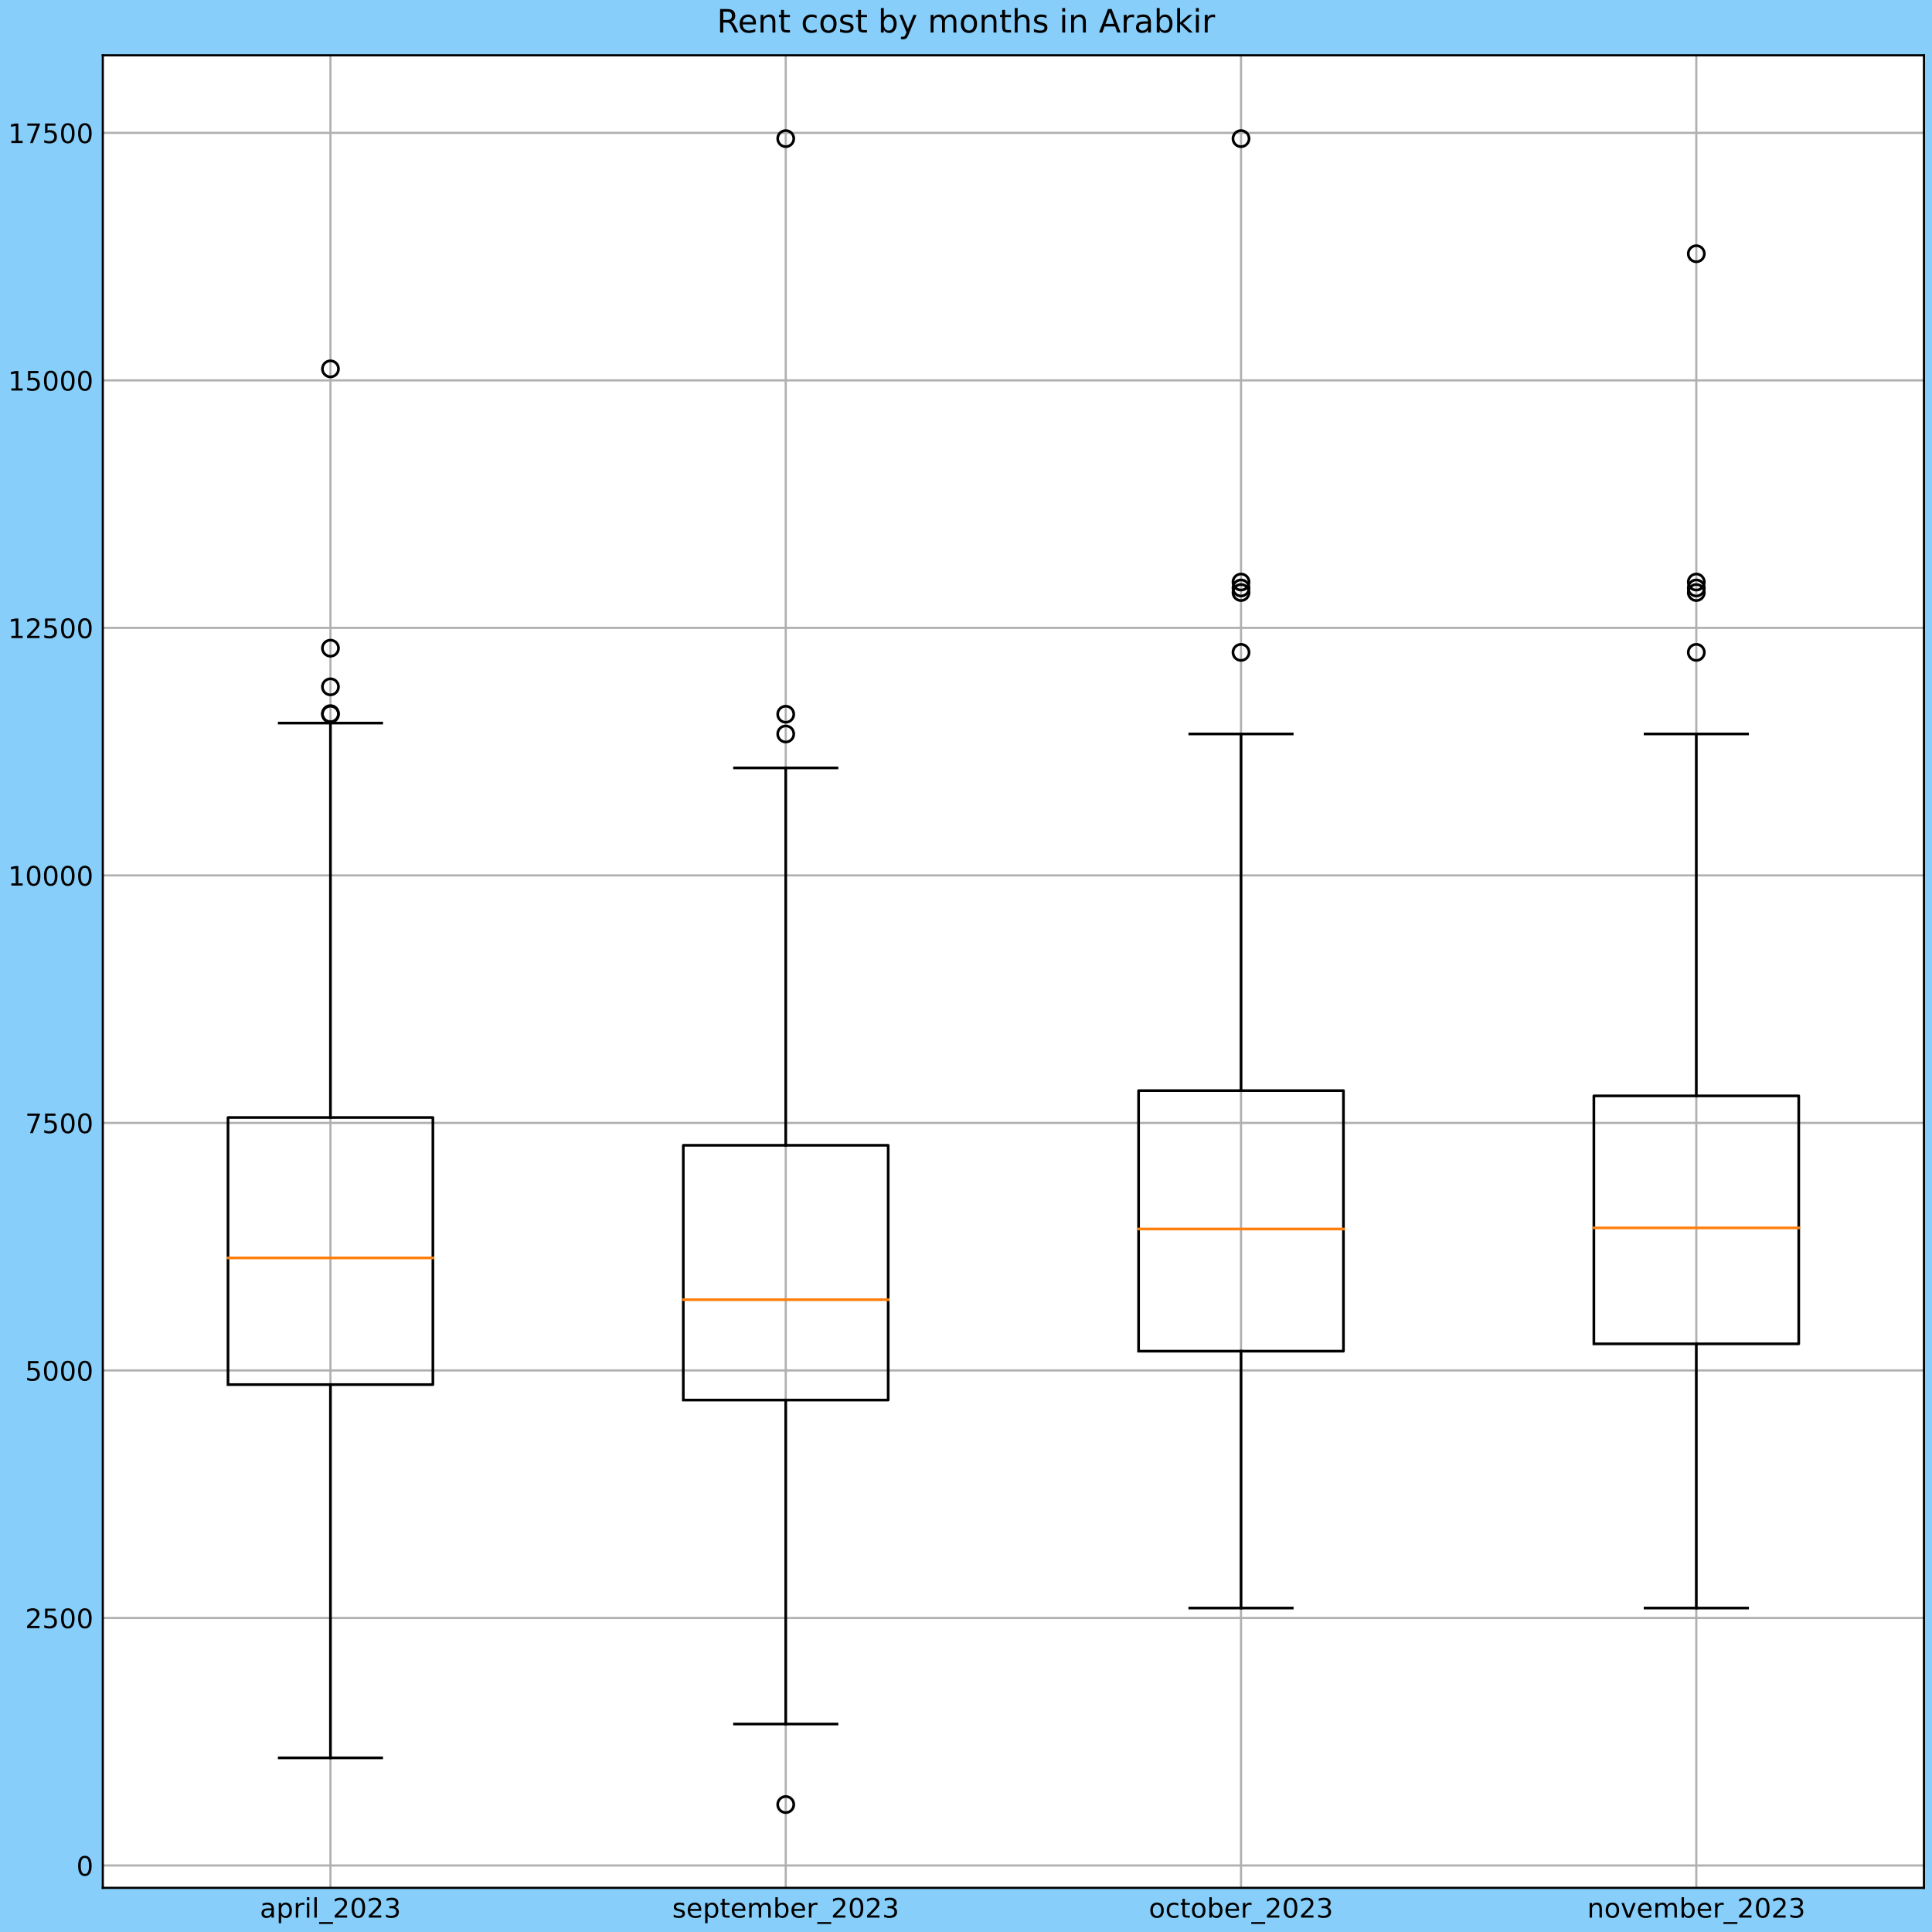
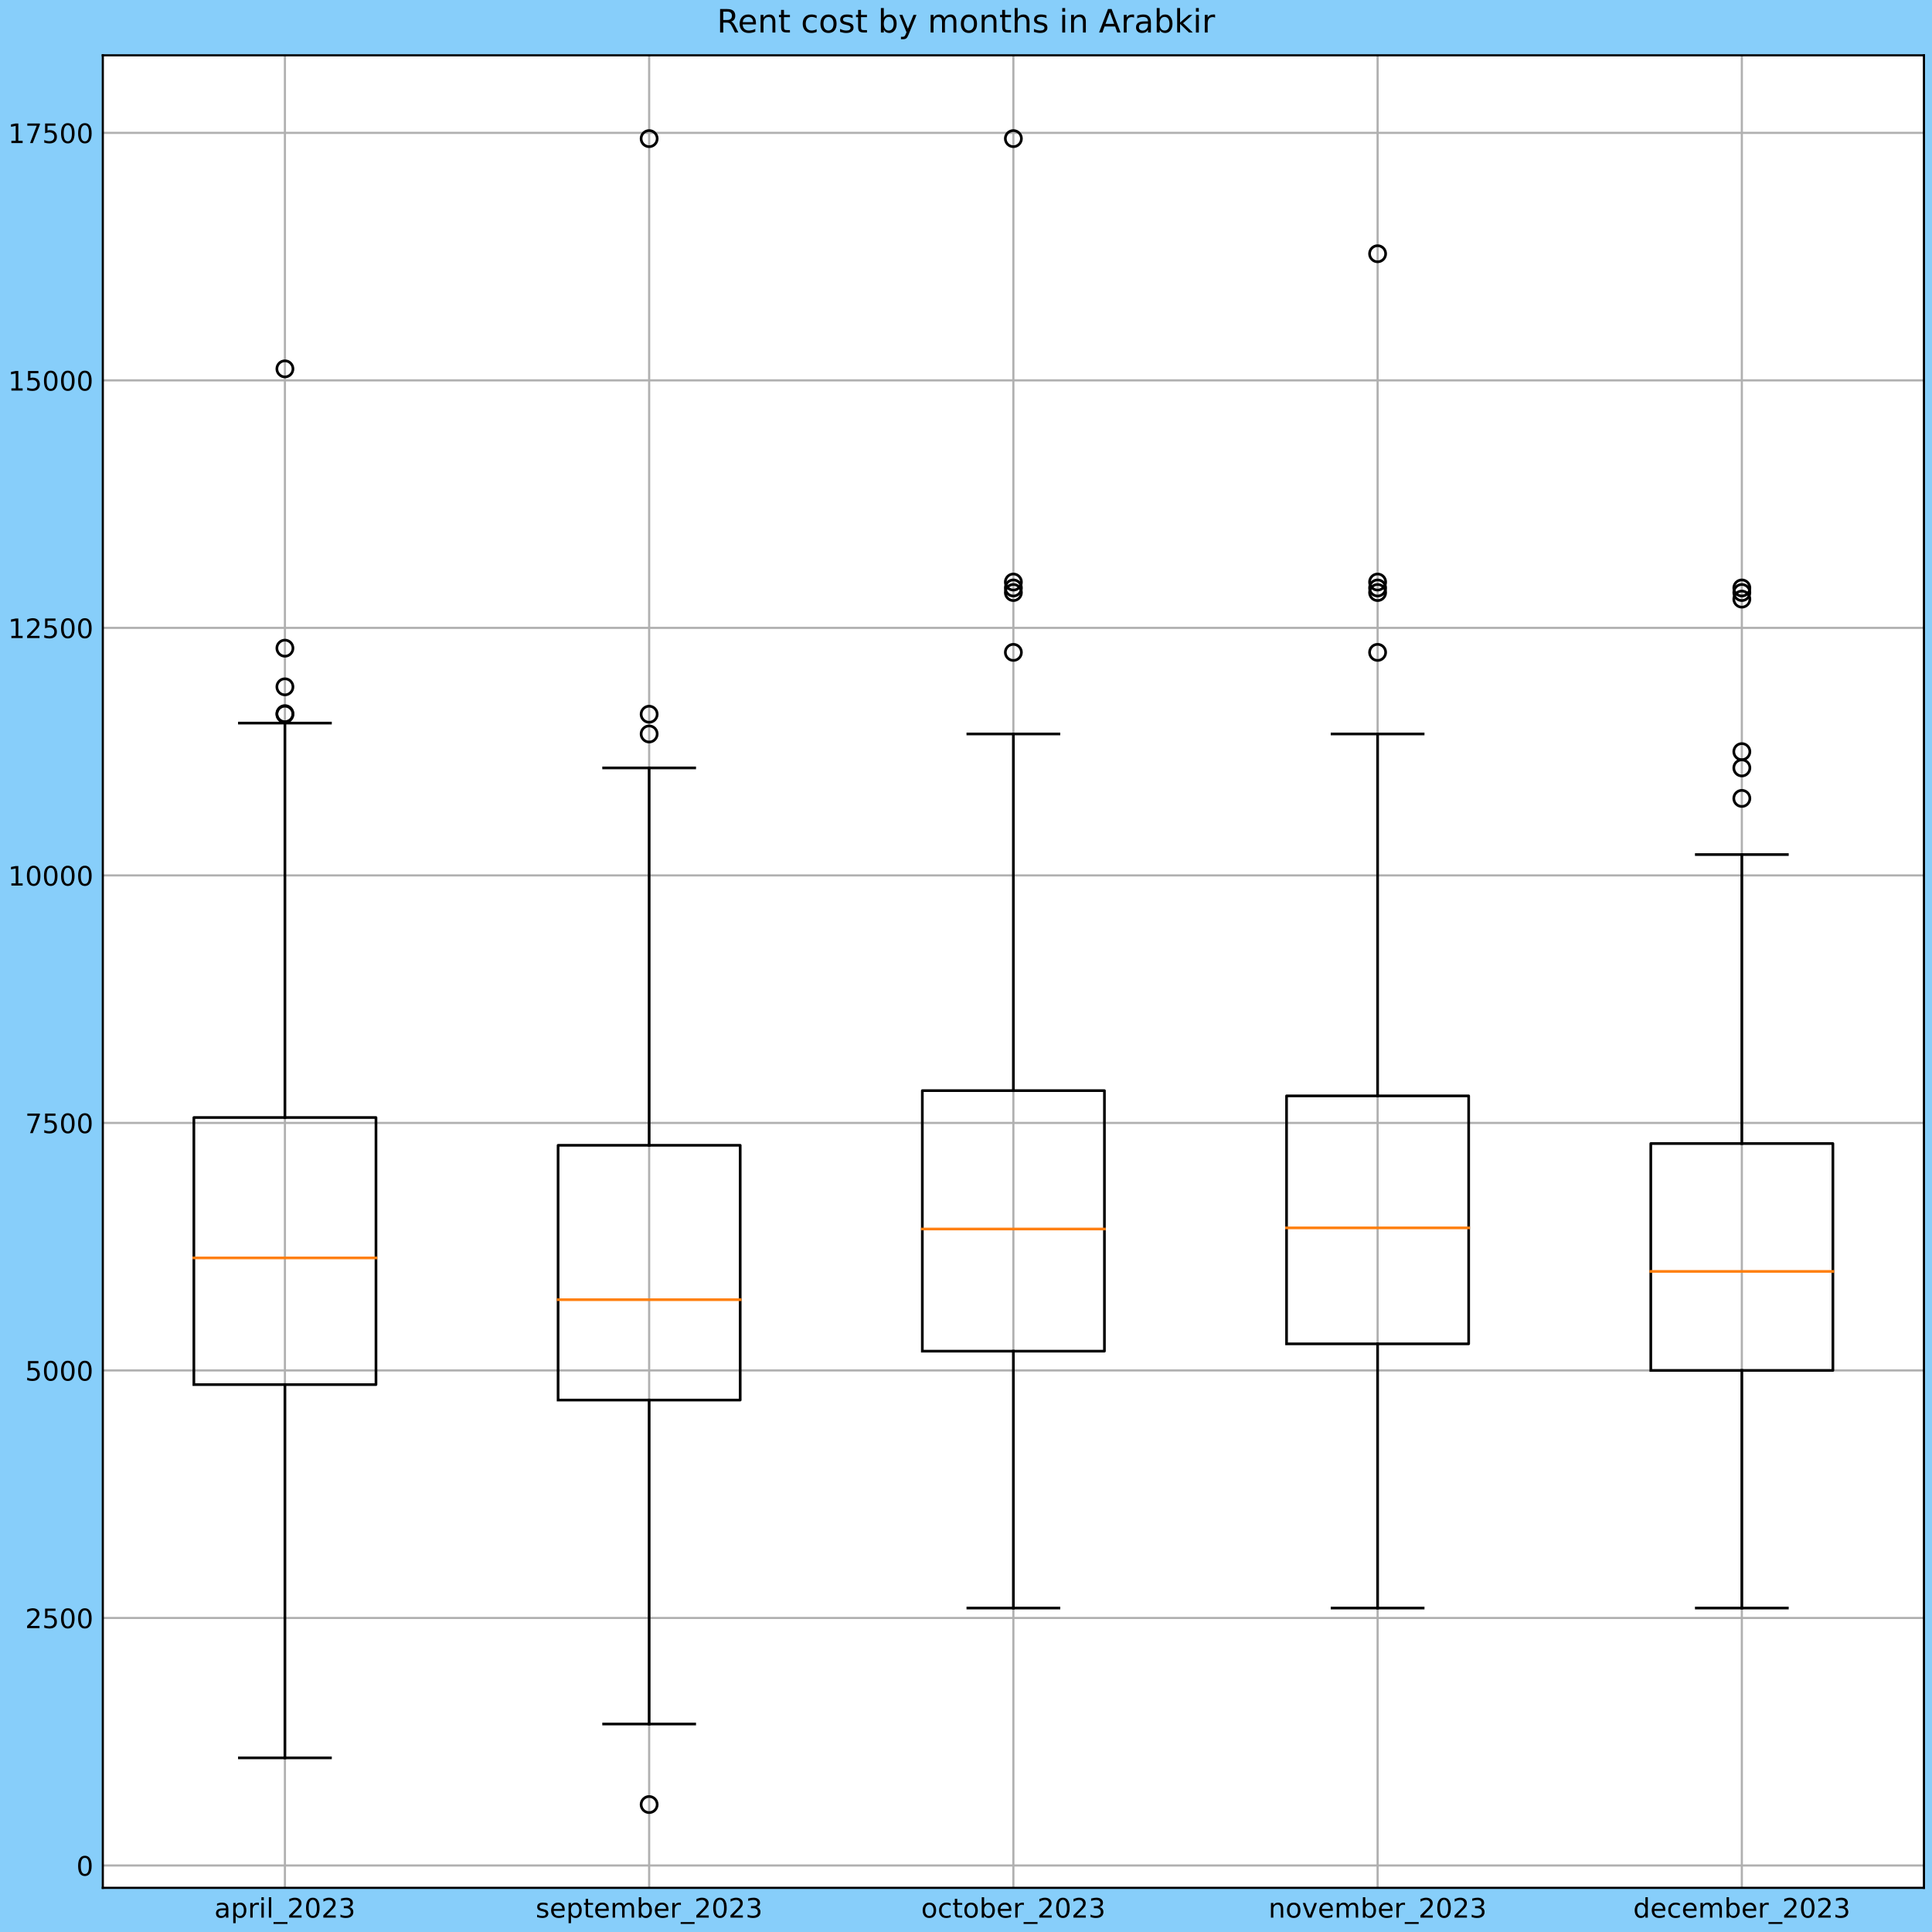
<svg xmlns="http://www.w3.org/2000/svg" xmlns:xlink="http://www.w3.org/1999/xlink" width="720pt" height="720pt" viewBox="0 0 720 720" version="1.1">
  <defs>
    <style type="text/css">*{stroke-linejoin: round; stroke-linecap: butt}</style>
  </defs>
  <g id="figure_1">
    <g id="patch_1">
      <path d="M 0 720  L 720 720  L 720 0  L 0 0  z " style="fill: #87cefa" />
    </g>
    <g id="axes_1">
      <g id="patch_2">
        <path d="M 38.313 703.544  L 717 703.544  L 717 20.614  L 38.313 20.614  z " style="fill: #ffffff" />
      </g>
      <g id="matplotlib.axis_1">
        <g id="xtick_1">
          <g id="line2d_1">
-             <path d="M 123.149 703.544  L 123.149 20.614  " clip-path="url(#p4ac7ad85b3)" style="fill: none; stroke: #b0b0b0; stroke-width: 0.8; stroke-linecap: square" />
+             <path d="M 106.181 703.544  L 106.181 20.614  " clip-path="url(#p4b8c079c97)" style="fill: none; stroke: #b0b0b0; stroke-width: 0.8; stroke-linecap: square" />
          </g>
          <g id="line2d_2" />
          <g id="text_1">
-             <g transform="translate(96.85174 714.6419)scale(0.1 -0.1)">
+             <g transform="translate(79.88457 714.6419)scale(0.1 -0.1)">
              <defs>
                <path id="DejaVuSans-61" d="M 2194 1759  Q 1497 1759 1228 1600  Q 959 1441 959 1056  Q 959 750 1161 570  Q 1363 391 1709 391  Q 2188 391 2477 730  Q 2766 1069 2766 1631  L 2766 1759  L 2194 1759  z M 3341 1997  L 3341 0  L 2766 0  L 2766 531  Q 2569 213 2275 61  Q 1981 -91 1556 -91  Q 1019 -91 701 211  Q 384 513 384 1019  Q 384 1609 779 1909  Q 1175 2209 1959 2209  L 2766 2209  L 2766 2266  Q 2766 2663 2505 2880  Q 2244 3097 1772 3097  Q 1472 3097 1187 3025  Q 903 2953 641 2809  L 641 3341  Q 956 3463 1253 3523  Q 1550 3584 1831 3584  Q 2591 3584 2966 3190  Q 3341 2797 3341 1997  z " transform="scale(0.015625)" />
                <path id="DejaVuSans-70" d="M 1159 525  L 1159 -1331  L 581 -1331  L 581 3500  L 1159 3500  L 1159 2969  Q 1341 3281 1617 3432  Q 1894 3584 2278 3584  Q 2916 3584 3314 3078  Q 3713 2572 3713 1747  Q 3713 922 3314 415  Q 2916 -91 2278 -91  Q 1894 -91 1617 61  Q 1341 213 1159 525  z M 3116 1747  Q 3116 2381 2855 2742  Q 2594 3103 2138 3103  Q 1681 3103 1420 2742  Q 1159 2381 1159 1747  Q 1159 1113 1420 752  Q 1681 391 2138 391  Q 2594 391 2855 752  Q 3116 1113 3116 1747  z " transform="scale(0.015625)" />
                <path id="DejaVuSans-72" d="M 2631 2963  Q 2534 3019 2420 3045  Q 2306 3072 2169 3072  Q 1681 3072 1420 2755  Q 1159 2438 1159 1844  L 1159 0  L 581 0  L 581 3500  L 1159 3500  L 1159 2956  Q 1341 3275 1631 3429  Q 1922 3584 2338 3584  Q 2397 3584 2469 3576  Q 2541 3569 2628 3553  L 2631 2963  z " transform="scale(0.015625)" />
                <path id="DejaVuSans-69" d="M 603 3500  L 1178 3500  L 1178 0  L 603 0  L 603 3500  z M 603 4863  L 1178 4863  L 1178 4134  L 603 4134  L 603 4863  z " transform="scale(0.015625)" />
                <path id="DejaVuSans-6c" d="M 603 4863  L 1178 4863  L 1178 0  L 603 0  L 603 4863  z " transform="scale(0.015625)" />
                <path id="DejaVuSans-5f" d="M 3263 -1063  L 3263 -1509  L -63 -1509  L -63 -1063  L 3263 -1063  z " transform="scale(0.015625)" />
                <path id="DejaVuSans-32" d="M 1228 531  L 3431 531  L 3431 0  L 469 0  L 469 531  Q 828 903 1448 1529  Q 2069 2156 2228 2338  Q 2531 2678 2651 2914  Q 2772 3150 2772 3378  Q 2772 3750 2511 3984  Q 2250 4219 1831 4219  Q 1534 4219 1204 4116  Q 875 4013 500 3803  L 500 4441  Q 881 4594 1212 4672  Q 1544 4750 1819 4750  Q 2544 4750 2975 4387  Q 3406 4025 3406 3419  Q 3406 3131 3298 2873  Q 3191 2616 2906 2266  Q 2828 2175 2409 1742  Q 1991 1309 1228 531  z " transform="scale(0.015625)" />
                <path id="DejaVuSans-30" d="M 2034 4250  Q 1547 4250 1301 3770  Q 1056 3291 1056 2328  Q 1056 1369 1301 889  Q 1547 409 2034 409  Q 2525 409 2770 889  Q 3016 1369 3016 2328  Q 3016 3291 2770 3770  Q 2525 4250 2034 4250  z M 2034 4750  Q 2819 4750 3233 4129  Q 3647 3509 3647 2328  Q 3647 1150 3233 529  Q 2819 -91 2034 -91  Q 1250 -91 836 529  Q 422 1150 422 2328  Q 422 3509 836 4129  Q 1250 4750 2034 4750  z " transform="scale(0.015625)" />
                <path id="DejaVuSans-33" d="M 2597 2516  Q 3050 2419 3304 2112  Q 3559 1806 3559 1356  Q 3559 666 3084 287  Q 2609 -91 1734 -91  Q 1441 -91 1130 -33  Q 819 25 488 141  L 488 750  Q 750 597 1062 519  Q 1375 441 1716 441  Q 2309 441 2620 675  Q 2931 909 2931 1356  Q 2931 1769 2642 2001  Q 2353 2234 1838 2234  L 1294 2234  L 1294 2753  L 1863 2753  Q 2328 2753 2575 2939  Q 2822 3125 2822 3475  Q 2822 3834 2567 4026  Q 2313 4219 1838 4219  Q 1578 4219 1281 4162  Q 984 4106 628 3988  L 628 4550  Q 988 4650 1302 4700  Q 1616 4750 1894 4750  Q 2613 4750 3031 4423  Q 3450 4097 3450 3541  Q 3450 3153 3228 2886  Q 3006 2619 2597 2516  z " transform="scale(0.015625)" />
              </defs>
              <use xlink:href="#DejaVuSans-61" />
              <use xlink:href="#DejaVuSans-70" x="61.279" />
              <use xlink:href="#DejaVuSans-72" x="124.756" />
              <use xlink:href="#DejaVuSans-69" x="165.869" />
              <use xlink:href="#DejaVuSans-6c" x="193.652" />
              <use xlink:href="#DejaVuSans-5f" x="221.436" />
              <use xlink:href="#DejaVuSans-32" x="271.436" />
              <use xlink:href="#DejaVuSans-30" x="335.059" />
              <use xlink:href="#DejaVuSans-32" x="398.682" />
              <use xlink:href="#DejaVuSans-33" x="462.305" />
            </g>
          </g>
        </g>
        <g id="xtick_2">
          <g id="line2d_3">
-             <path d="M 292.82 703.544  L 292.82 20.614  " clip-path="url(#p4ac7ad85b3)" style="fill: none; stroke: #b0b0b0; stroke-width: 0.8; stroke-linecap: square" />
+             <path d="M 241.919 703.544  L 241.919 20.614  " clip-path="url(#p4b8c079c97)" style="fill: none; stroke: #b0b0b0; stroke-width: 0.8; stroke-linecap: square" />
          </g>
          <g id="line2d_4" />
          <g id="text_2">
-             <g transform="translate(250.5266 714.6419)scale(0.1 -0.1)">
+             <g transform="translate(199.6251 714.6419)scale(0.1 -0.1)">
              <defs>
                <path id="DejaVuSans-73" d="M 2834 3397  L 2834 2853  Q 2591 2978 2328 3040  Q 2066 3103 1784 3103  Q 1356 3103 1142 2972  Q 928 2841 928 2578  Q 928 2378 1081 2264  Q 1234 2150 1697 2047  L 1894 2003  Q 2506 1872 2764 1633  Q 3022 1394 3022 966  Q 3022 478 2636 193  Q 2250 -91 1575 -91  Q 1294 -91 989 -36  Q 684 19 347 128  L 347 722  Q 666 556 975 473  Q 1284 391 1588 391  Q 1994 391 2212 530  Q 2431 669 2431 922  Q 2431 1156 2273 1281  Q 2116 1406 1581 1522  L 1381 1569  Q 847 1681 609 1914  Q 372 2147 372 2553  Q 372 3047 722 3315  Q 1072 3584 1716 3584  Q 2034 3584 2315 3537  Q 2597 3491 2834 3397  z " transform="scale(0.015625)" />
                <path id="DejaVuSans-65" d="M 3597 1894  L 3597 1613  L 953 1613  Q 991 1019 1311 708  Q 1631 397 2203 397  Q 2534 397 2845 478  Q 3156 559 3463 722  L 3463 178  Q 3153 47 2828 -22  Q 2503 -91 2169 -91  Q 1331 -91 842 396  Q 353 884 353 1716  Q 353 2575 817 3079  Q 1281 3584 2069 3584  Q 2775 3584 3186 3129  Q 3597 2675 3597 1894  z M 3022 2063  Q 3016 2534 2758 2815  Q 2500 3097 2075 3097  Q 1594 3097 1305 2825  Q 1016 2553 972 2059  L 3022 2063  z " transform="scale(0.015625)" />
                <path id="DejaVuSans-74" d="M 1172 4494  L 1172 3500  L 2356 3500  L 2356 3053  L 1172 3053  L 1172 1153  Q 1172 725 1289 603  Q 1406 481 1766 481  L 2356 481  L 2356 0  L 1766 0  Q 1100 0 847 248  Q 594 497 594 1153  L 594 3053  L 172 3053  L 172 3500  L 594 3500  L 594 4494  L 1172 4494  z " transform="scale(0.015625)" />
                <path id="DejaVuSans-6d" d="M 3328 2828  Q 3544 3216 3844 3400  Q 4144 3584 4550 3584  Q 5097 3584 5394 3201  Q 5691 2819 5691 2113  L 5691 0  L 5113 0  L 5113 2094  Q 5113 2597 4934 2840  Q 4756 3084 4391 3084  Q 3944 3084 3684 2787  Q 3425 2491 3425 1978  L 3425 0  L 2847 0  L 2847 2094  Q 2847 2600 2669 2842  Q 2491 3084 2119 3084  Q 1678 3084 1418 2786  Q 1159 2488 1159 1978  L 1159 0  L 581 0  L 581 3500  L 1159 3500  L 1159 2956  Q 1356 3278 1631 3431  Q 1906 3584 2284 3584  Q 2666 3584 2933 3390  Q 3200 3197 3328 2828  z " transform="scale(0.015625)" />
                <path id="DejaVuSans-62" d="M 3116 1747  Q 3116 2381 2855 2742  Q 2594 3103 2138 3103  Q 1681 3103 1420 2742  Q 1159 2381 1159 1747  Q 1159 1113 1420 752  Q 1681 391 2138 391  Q 2594 391 2855 752  Q 3116 1113 3116 1747  z M 1159 2969  Q 1341 3281 1617 3432  Q 1894 3584 2278 3584  Q 2916 3584 3314 3078  Q 3713 2572 3713 1747  Q 3713 922 3314 415  Q 2916 -91 2278 -91  Q 1894 -91 1617 61  Q 1341 213 1159 525  L 1159 0  L 581 0  L 581 4863  L 1159 4863  L 1159 2969  z " transform="scale(0.015625)" />
              </defs>
              <use xlink:href="#DejaVuSans-73" />
              <use xlink:href="#DejaVuSans-65" x="52.1" />
              <use xlink:href="#DejaVuSans-70" x="113.623" />
              <use xlink:href="#DejaVuSans-74" x="177.1" />
              <use xlink:href="#DejaVuSans-65" x="216.309" />
              <use xlink:href="#DejaVuSans-6d" x="277.832" />
              <use xlink:href="#DejaVuSans-62" x="375.244" />
              <use xlink:href="#DejaVuSans-65" x="438.721" />
              <use xlink:href="#DejaVuSans-72" x="500.244" />
              <use xlink:href="#DejaVuSans-5f" x="541.357" />
              <use xlink:href="#DejaVuSans-32" x="591.357" />
              <use xlink:href="#DejaVuSans-30" x="654.98" />
              <use xlink:href="#DejaVuSans-32" x="718.604" />
              <use xlink:href="#DejaVuSans-33" x="782.227" />
            </g>
          </g>
        </g>
        <g id="xtick_3">
          <g id="line2d_5">
-             <path d="M 462.492 703.544  L 462.492 20.614  " clip-path="url(#p4ac7ad85b3)" style="fill: none; stroke: #b0b0b0; stroke-width: 0.8; stroke-linecap: square" />
+             <path d="M 377.656 703.544  L 377.656 20.614  " clip-path="url(#p4b8c079c97)" style="fill: none; stroke: #b0b0b0; stroke-width: 0.8; stroke-linecap: square" />
          </g>
          <g id="line2d_6" />
          <g id="text_3">
-             <g transform="translate(428.1328 714.6419)scale(0.1 -0.1)">
+             <g transform="translate(343.2969 714.6419)scale(0.1 -0.1)">
              <defs>
                <path id="DejaVuSans-6f" d="M 1959 3097  Q 1497 3097 1228 2736  Q 959 2375 959 1747  Q 959 1119 1226 758  Q 1494 397 1959 397  Q 2419 397 2687 759  Q 2956 1122 2956 1747  Q 2956 2369 2687 2733  Q 2419 3097 1959 3097  z M 1959 3584  Q 2709 3584 3137 3096  Q 3566 2609 3566 1747  Q 3566 888 3137 398  Q 2709 -91 1959 -91  Q 1206 -91 779 398  Q 353 888 353 1747  Q 353 2609 779 3096  Q 1206 3584 1959 3584  z " transform="scale(0.015625)" />
                <path id="DejaVuSans-63" d="M 3122 3366  L 3122 2828  Q 2878 2963 2633 3030  Q 2388 3097 2138 3097  Q 1578 3097 1268 2742  Q 959 2388 959 1747  Q 959 1106 1268 751  Q 1578 397 2138 397  Q 2388 397 2633 464  Q 2878 531 3122 666  L 3122 134  Q 2881 22 2623 -34  Q 2366 -91 2075 -91  Q 1284 -91 818 406  Q 353 903 353 1747  Q 353 2603 823 3093  Q 1294 3584 2113 3584  Q 2378 3584 2631 3529  Q 2884 3475 3122 3366  z " transform="scale(0.015625)" />
              </defs>
              <use xlink:href="#DejaVuSans-6f" />
              <use xlink:href="#DejaVuSans-63" x="61.182" />
              <use xlink:href="#DejaVuSans-74" x="116.162" />
              <use xlink:href="#DejaVuSans-6f" x="155.371" />
              <use xlink:href="#DejaVuSans-62" x="216.553" />
              <use xlink:href="#DejaVuSans-65" x="280.029" />
              <use xlink:href="#DejaVuSans-72" x="341.553" />
              <use xlink:href="#DejaVuSans-5f" x="382.666" />
              <use xlink:href="#DejaVuSans-32" x="432.666" />
              <use xlink:href="#DejaVuSans-30" x="496.289" />
              <use xlink:href="#DejaVuSans-32" x="559.912" />
              <use xlink:href="#DejaVuSans-33" x="623.535" />
            </g>
          </g>
        </g>
        <g id="xtick_4">
          <g id="line2d_7">
-             <path d="M 632.164 703.544  L 632.164 20.614  " clip-path="url(#p4ac7ad85b3)" style="fill: none; stroke: #b0b0b0; stroke-width: 0.8; stroke-linecap: square" />
+             <path d="M 513.394 703.544  L 513.394 20.614  " clip-path="url(#p4b8c079c97)" style="fill: none; stroke: #b0b0b0; stroke-width: 0.8; stroke-linecap: square" />
          </g>
          <g id="line2d_8" />
          <g id="text_4">
-             <g transform="translate(591.4983 714.6419)scale(0.1 -0.1)">
+             <g transform="translate(472.728 714.6419)scale(0.1 -0.1)">
              <defs>
                <path id="DejaVuSans-6e" d="M 3513 2113  L 3513 0  L 2938 0  L 2938 2094  Q 2938 2591 2744 2837  Q 2550 3084 2163 3084  Q 1697 3084 1428 2787  Q 1159 2491 1159 1978  L 1159 0  L 581 0  L 581 3500  L 1159 3500  L 1159 2956  Q 1366 3272 1645 3428  Q 1925 3584 2291 3584  Q 2894 3584 3203 3211  Q 3513 2838 3513 2113  z " transform="scale(0.015625)" />
                <path id="DejaVuSans-76" d="M 191 3500  L 800 3500  L 1894 563  L 2988 3500  L 3597 3500  L 2284 0  L 1503 0  L 191 3500  z " transform="scale(0.015625)" />
              </defs>
              <use xlink:href="#DejaVuSans-6e" />
              <use xlink:href="#DejaVuSans-6f" x="63.379" />
              <use xlink:href="#DejaVuSans-76" x="124.561" />
              <use xlink:href="#DejaVuSans-65" x="183.74" />
              <use xlink:href="#DejaVuSans-6d" x="245.264" />
              <use xlink:href="#DejaVuSans-62" x="342.676" />
              <use xlink:href="#DejaVuSans-65" x="406.152" />
              <use xlink:href="#DejaVuSans-72" x="467.676" />
              <use xlink:href="#DejaVuSans-5f" x="508.789" />
              <use xlink:href="#DejaVuSans-32" x="558.789" />
              <use xlink:href="#DejaVuSans-30" x="622.412" />
              <use xlink:href="#DejaVuSans-32" x="686.035" />
              <use xlink:href="#DejaVuSans-33" x="749.658" />
            </g>
          </g>
        </g>
+         <g id="xtick_5">
+           <g id="line2d_9">
+             <path d="M 649.131 703.544  L 649.131 20.614  " clip-path="url(#p4b8c079c97)" style="fill: none; stroke: #b0b0b0; stroke-width: 0.8; stroke-linecap: square" />
+           </g>
+           <g id="line2d_10" />
+           <g id="text_5">
+             <g transform="translate(608.6529 714.6419)scale(0.1 -0.1)">
+               <defs>
+                 <path id="DejaVuSans-64" d="M 2906 2969  L 2906 4863  L 3481 4863  L 3481 0  L 2906 0  L 2906 525  Q 2725 213 2448 61  Q 2172 -91 1784 -91  Q 1150 -91 751 415  Q 353 922 353 1747  Q 353 2572 751 3078  Q 1150 3584 1784 3584  Q 2172 3584 2448 3432  Q 2725 3281 2906 2969  z M 947 1747  Q 947 1113 1208 752  Q 1469 391 1925 391  Q 2381 391 2643 752  Q 2906 1113 2906 1747  Q 2906 2381 2643 2742  Q 2381 3103 1925 3103  Q 1469 3103 1208 2742  Q 947 2381 947 1747  z " transform="scale(0.015625)" />
+               </defs>
+               <use xlink:href="#DejaVuSans-64" />
+               <use xlink:href="#DejaVuSans-65" x="63.477" />
+               <use xlink:href="#DejaVuSans-63" x="125" />
+               <use xlink:href="#DejaVuSans-65" x="179.98" />
+               <use xlink:href="#DejaVuSans-6d" x="241.504" />
+               <use xlink:href="#DejaVuSans-62" x="338.916" />
+               <use xlink:href="#DejaVuSans-65" x="402.393" />
+               <use xlink:href="#DejaVuSans-72" x="463.916" />
+               <use xlink:href="#DejaVuSans-5f" x="505.029" />
+               <use xlink:href="#DejaVuSans-32" x="555.029" />
+               <use xlink:href="#DejaVuSans-30" x="618.652" />
+               <use xlink:href="#DejaVuSans-32" x="682.275" />
+               <use xlink:href="#DejaVuSans-33" x="745.898" />
+             </g>
+           </g>
+         </g>
      </g>
      <g id="matplotlib.axis_2">
        <g id="ytick_1">
-           <g id="line2d_9">
-             <path d="M 38.313 695.207  L 717 695.207  " clip-path="url(#p4ac7ad85b3)" style="fill: none; stroke: #b0b0b0; stroke-width: 0.8; stroke-linecap: square" />
-           </g>
-           <g id="line2d_10" />
-           <g id="text_5">
+           <g id="line2d_11">
+             <path d="M 38.313 695.207  L 717 695.207  " clip-path="url(#p4b8c079c97)" style="fill: none; stroke: #b0b0b0; stroke-width: 0.8; stroke-linecap: square" />
+           </g>
+           <g id="line2d_12" />
+           <g id="text_6">
            <g transform="translate(28.45024 699.0063)scale(0.1 -0.1)">
              <use xlink:href="#DejaVuSans-30" />
            </g>
          </g>
        </g>
        <g id="ytick_2">
-           <g id="line2d_11">
-             <path d="M 38.313 602.965  L 717 602.965  " clip-path="url(#p4ac7ad85b3)" style="fill: none; stroke: #b0b0b0; stroke-width: 0.8; stroke-linecap: square" />
-           </g>
-           <g id="line2d_12" />
-           <g id="text_6">
+           <g id="line2d_13">
+             <path d="M 38.313 602.965  L 717 602.965  " clip-path="url(#p4b8c079c97)" style="fill: none; stroke: #b0b0b0; stroke-width: 0.8; stroke-linecap: square" />
+           </g>
+           <g id="line2d_14" />
+           <g id="text_7">
            <g transform="translate(9.36274 606.7641)scale(0.1 -0.1)">
              <defs>
                <path id="DejaVuSans-35" d="M 691 4666  L 3169 4666  L 3169 4134  L 1269 4134  L 1269 2991  Q 1406 3038 1543 3061  Q 1681 3084 1819 3084  Q 2600 3084 3056 2656  Q 3513 2228 3513 1497  Q 3513 744 3044 326  Q 2575 -91 1722 -91  Q 1428 -91 1123 -41  Q 819 9 494 109  L 494 744  Q 775 591 1075 516  Q 1375 441 1709 441  Q 2250 441 2565 725  Q 2881 1009 2881 1497  Q 2881 1984 2565 2268  Q 2250 2553 1709 2553  Q 1456 2553 1204 2497  Q 953 2441 691 2322  L 691 4666  z " transform="scale(0.015625)" />
              </defs>
              <use xlink:href="#DejaVuSans-32" />
              <use xlink:href="#DejaVuSans-35" x="63.623" />
              <use xlink:href="#DejaVuSans-30" x="127.246" />
              <use xlink:href="#DejaVuSans-30" x="190.869" />
            </g>
          </g>
        </g>
        <g id="ytick_3">
-           <g id="line2d_13">
-             <path d="M 38.313 510.723  L 717 510.723  " clip-path="url(#p4ac7ad85b3)" style="fill: none; stroke: #b0b0b0; stroke-width: 0.8; stroke-linecap: square" />
-           </g>
-           <g id="line2d_14" />
-           <g id="text_7">
+           <g id="line2d_15">
+             <path d="M 38.313 510.723  L 717 510.723  " clip-path="url(#p4b8c079c97)" style="fill: none; stroke: #b0b0b0; stroke-width: 0.8; stroke-linecap: square" />
+           </g>
+           <g id="line2d_16" />
+           <g id="text_8">
            <g transform="translate(9.36274 514.5218)scale(0.1 -0.1)">
              <use xlink:href="#DejaVuSans-35" />
              <use xlink:href="#DejaVuSans-30" x="63.623" />
              <use xlink:href="#DejaVuSans-30" x="127.246" />
              <use xlink:href="#DejaVuSans-30" x="190.869" />
            </g>
          </g>
        </g>
        <g id="ytick_4">
-           <g id="line2d_15">
-             <path d="M 38.313 418.48  L 717 418.48  " clip-path="url(#p4ac7ad85b3)" style="fill: none; stroke: #b0b0b0; stroke-width: 0.8; stroke-linecap: square" />
-           </g>
-           <g id="line2d_16" />
-           <g id="text_8">
+           <g id="line2d_17">
+             <path d="M 38.313 418.48  L 717 418.48  " clip-path="url(#p4b8c079c97)" style="fill: none; stroke: #b0b0b0; stroke-width: 0.8; stroke-linecap: square" />
+           </g>
+           <g id="line2d_18" />
+           <g id="text_9">
            <g transform="translate(9.36274 422.2796)scale(0.1 -0.1)">
              <defs>
                <path id="DejaVuSans-37" d="M 525 4666  L 3525 4666  L 3525 4397  L 1831 0  L 1172 0  L 2766 4134  L 525 4134  L 525 4666  z " transform="scale(0.015625)" />
              </defs>
              <use xlink:href="#DejaVuSans-37" />
              <use xlink:href="#DejaVuSans-35" x="63.623" />
              <use xlink:href="#DejaVuSans-30" x="127.246" />
              <use xlink:href="#DejaVuSans-30" x="190.869" />
            </g>
          </g>
        </g>
        <g id="ytick_5">
-           <g id="line2d_17">
-             <path d="M 38.313 326.238  L 717 326.238  " clip-path="url(#p4ac7ad85b3)" style="fill: none; stroke: #b0b0b0; stroke-width: 0.8; stroke-linecap: square" />
-           </g>
-           <g id="line2d_18" />
-           <g id="text_9">
+           <g id="line2d_19">
+             <path d="M 38.313 326.238  L 717 326.238  " clip-path="url(#p4b8c079c97)" style="fill: none; stroke: #b0b0b0; stroke-width: 0.8; stroke-linecap: square" />
+           </g>
+           <g id="line2d_20" />
+           <g id="text_10">
            <g transform="translate(3.00024 330.0374)scale(0.1 -0.1)">
              <defs>
                <path id="DejaVuSans-31" d="M 794 531  L 1825 531  L 1825 4091  L 703 3866  L 703 4441  L 1819 4666  L 2450 4666  L 2450 531  L 3481 531  L 3481 0  L 794 0  L 794 531  z " transform="scale(0.015625)" />
              </defs>
              <use xlink:href="#DejaVuSans-31" />
              <use xlink:href="#DejaVuSans-30" x="63.623" />
              <use xlink:href="#DejaVuSans-30" x="127.246" />
              <use xlink:href="#DejaVuSans-30" x="190.869" />
              <use xlink:href="#DejaVuSans-30" x="254.492" />
            </g>
          </g>
        </g>
        <g id="ytick_6">
-           <g id="line2d_19">
-             <path d="M 38.313 233.996  L 717 233.996  " clip-path="url(#p4ac7ad85b3)" style="fill: none; stroke: #b0b0b0; stroke-width: 0.8; stroke-linecap: square" />
-           </g>
-           <g id="line2d_20" />
-           <g id="text_10">
+           <g id="line2d_21">
+             <path d="M 38.313 233.996  L 717 233.996  " clip-path="url(#p4b8c079c97)" style="fill: none; stroke: #b0b0b0; stroke-width: 0.8; stroke-linecap: square" />
+           </g>
+           <g id="line2d_22" />
+           <g id="text_11">
            <g transform="translate(3.00024 237.7952)scale(0.1 -0.1)">
              <use xlink:href="#DejaVuSans-31" />
              <use xlink:href="#DejaVuSans-32" x="63.623" />
              <use xlink:href="#DejaVuSans-35" x="127.246" />
              <use xlink:href="#DejaVuSans-30" x="190.869" />
              <use xlink:href="#DejaVuSans-30" x="254.492" />
            </g>
          </g>
        </g>
        <g id="ytick_7">
-           <g id="line2d_21">
-             <path d="M 38.313 141.754  L 717 141.754  " clip-path="url(#p4ac7ad85b3)" style="fill: none; stroke: #b0b0b0; stroke-width: 0.8; stroke-linecap: square" />
-           </g>
-           <g id="line2d_22" />
-           <g id="text_11">
+           <g id="line2d_23">
+             <path d="M 38.313 141.754  L 717 141.754  " clip-path="url(#p4b8c079c97)" style="fill: none; stroke: #b0b0b0; stroke-width: 0.8; stroke-linecap: square" />
+           </g>
+           <g id="line2d_24" />
+           <g id="text_12">
            <g transform="translate(3.00024 145.553)scale(0.1 -0.1)">
              <use xlink:href="#DejaVuSans-31" />
              <use xlink:href="#DejaVuSans-35" x="63.623" />
              <use xlink:href="#DejaVuSans-30" x="127.246" />
              <use xlink:href="#DejaVuSans-30" x="190.869" />
              <use xlink:href="#DejaVuSans-30" x="254.492" />
            </g>
          </g>
        </g>
        <g id="ytick_8">
-           <g id="line2d_23">
-             <path d="M 38.313 49.512  L 717 49.512  " clip-path="url(#p4ac7ad85b3)" style="fill: none; stroke: #b0b0b0; stroke-width: 0.8; stroke-linecap: square" />
-           </g>
-           <g id="line2d_24" />
-           <g id="text_12">
+           <g id="line2d_25">
+             <path d="M 38.313 49.512  L 717 49.512  " clip-path="url(#p4b8c079c97)" style="fill: none; stroke: #b0b0b0; stroke-width: 0.8; stroke-linecap: square" />
+           </g>
+           <g id="line2d_26" />
+           <g id="text_13">
            <g transform="translate(3.00024 53.31075)scale(0.1 -0.1)">
              <use xlink:href="#DejaVuSans-31" />
              <use xlink:href="#DejaVuSans-37" x="63.623" />
              <use xlink:href="#DejaVuSans-35" x="127.246" />
              <use xlink:href="#DejaVuSans-30" x="190.869" />
              <use xlink:href="#DejaVuSans-30" x="254.492" />
            </g>
          </g>
        </g>
      </g>
-       <g id="line2d_25">
-         <path d="M 84.972 515.998  L 161.325 515.998  L 161.325 416.475  L 84.972 416.475  L 84.972 515.998  " clip-path="url(#p4ac7ad85b3)" style="fill: none; stroke: #000000; stroke-linecap: square" />
-       </g>
-       <g id="line2d_26">
-         <path d="M 123.149 515.998  L 123.149 655.102  " clip-path="url(#p4ac7ad85b3)" style="fill: none; stroke: #000000; stroke-linecap: square" />
-       </g>
      <g id="line2d_27">
-         <path d="M 123.149 416.475  L 123.149 269.474  " clip-path="url(#p4ac7ad85b3)" style="fill: none; stroke: #000000; stroke-linecap: square" />
+         <path d="M 72.247 515.998  L 140.116 515.998  L 140.116 416.475  L 72.247 416.475  L 72.247 515.998  " clip-path="url(#p4b8c079c97)" style="fill: none; stroke: #000000; stroke-linecap: square" />
      </g>
      <g id="line2d_28">
-         <path d="M 104.061 655.102  L 142.237 655.102  " clip-path="url(#p4ac7ad85b3)" style="fill: none; stroke: #000000; stroke-linecap: square" />
+         <path d="M 106.181 515.998  L 106.181 655.102  " clip-path="url(#p4b8c079c97)" style="fill: none; stroke: #000000; stroke-linecap: square" />
      </g>
      <g id="line2d_29">
-         <path d="M 104.061 269.474  L 142.237 269.474  " clip-path="url(#p4ac7ad85b3)" style="fill: none; stroke: #000000; stroke-linecap: square" />
+         <path d="M 106.181 416.475  L 106.181 269.474  " clip-path="url(#p4b8c079c97)" style="fill: none; stroke: #000000; stroke-linecap: square" />
      </g>
      <g id="line2d_30">
+         <path d="M 89.214 655.102  L 123.149 655.102  " clip-path="url(#p4b8c079c97)" style="fill: none; stroke: #000000; stroke-linecap: square" />
+       </g>
+       <g id="line2d_31">
+         <path d="M 89.214 269.474  L 123.149 269.474  " clip-path="url(#p4b8c079c97)" style="fill: none; stroke: #000000; stroke-linecap: square" />
+       </g>
+       <g id="line2d_32">
        <defs>
-           <path id="m47c0ca116f" d="M 0 3  C 0.796 3 1.559 2.684 2.121 2.121  C 2.684 1.559 3 0.796 3 0  C 3 -0.796 2.684 -1.559 2.121 -2.121  C 1.559 -2.684 0.796 -3 0 -3  C -0.796 -3 -1.559 -2.684 -2.121 -2.121  C -2.684 -1.559 -3 -0.796 -3 0  C -3 0.796 -2.684 1.559 -2.121 2.121  C -1.559 2.684 -0.796 3 0 3  z " style="stroke: #000000" />
+           <path id="m173be264db" d="M 0 3  C 0.796 3 1.559 2.684 2.121 2.121  C 2.684 1.559 3 0.796 3 0  C 3 -0.796 2.684 -1.559 2.121 -2.121  C 1.559 -2.684 0.796 -3 0 -3  C -0.796 -3 -1.559 -2.684 -2.121 -2.121  C -2.684 -1.559 -3 -0.796 -3 0  C -3 0.796 -2.684 1.559 -2.121 2.121  C -1.559 2.684 -0.796 3 0 3  z " style="stroke: #000000" />
        </defs>
-         <g clip-path="url(#p4ac7ad85b3)">
-           <use xlink:href="#m47c0ca116f" x="123.149" y="266.173" style="fill-opacity: 0; stroke: #000000" />
-           <use xlink:href="#m47c0ca116f" x="123.149" y="241.557" style="fill-opacity: 0; stroke: #000000" />
-           <use xlink:href="#m47c0ca116f" x="123.149" y="255.958" style="fill-opacity: 0; stroke: #000000" />
-           <use xlink:href="#m47c0ca116f" x="123.149" y="137.463" style="fill-opacity: 0; stroke: #000000" />
-           <use xlink:href="#m47c0ca116f" x="123.149" y="265.955" style="fill-opacity: 0; stroke: #000000" />
-         </g>
-       </g>
-       <g id="line2d_31">
-         <path d="M 254.644 521.759  L 330.997 521.759  L 330.997 426.824  L 254.644 426.824  L 254.644 521.759  " clip-path="url(#p4ac7ad85b3)" style="fill: none; stroke: #000000; stroke-linecap: square" />
-       </g>
-       <g id="line2d_32">
-         <path d="M 292.82 521.759  L 292.82 642.497  " clip-path="url(#p4ac7ad85b3)" style="fill: none; stroke: #000000; stroke-linecap: square" />
+         <g clip-path="url(#p4b8c079c97)">
+           <use xlink:href="#m173be264db" x="106.181" y="266.173" style="fill-opacity: 0; stroke: #000000" />
+           <use xlink:href="#m173be264db" x="106.181" y="241.557" style="fill-opacity: 0; stroke: #000000" />
+           <use xlink:href="#m173be264db" x="106.181" y="255.958" style="fill-opacity: 0; stroke: #000000" />
+           <use xlink:href="#m173be264db" x="106.181" y="137.463" style="fill-opacity: 0; stroke: #000000" />
+           <use xlink:href="#m173be264db" x="106.181" y="265.955" style="fill-opacity: 0; stroke: #000000" />
+         </g>
      </g>
      <g id="line2d_33">
-         <path d="M 292.82 426.824  L 292.82 286.179  " clip-path="url(#p4ac7ad85b3)" style="fill: none; stroke: #000000; stroke-linecap: square" />
+         <path d="M 207.984 521.759  L 275.853 521.759  L 275.853 426.824  L 207.984 426.824  L 207.984 521.759  " clip-path="url(#p4b8c079c97)" style="fill: none; stroke: #000000; stroke-linecap: square" />
      </g>
      <g id="line2d_34">
-         <path d="M 273.732 642.497  L 311.908 642.497  " clip-path="url(#p4ac7ad85b3)" style="fill: none; stroke: #000000; stroke-linecap: square" />
+         <path d="M 241.919 521.759  L 241.919 642.497  " clip-path="url(#p4b8c079c97)" style="fill: none; stroke: #000000; stroke-linecap: square" />
      </g>
      <g id="line2d_35">
-         <path d="M 273.732 286.179  L 311.908 286.179  " clip-path="url(#p4ac7ad85b3)" style="fill: none; stroke: #000000; stroke-linecap: square" />
+         <path d="M 241.919 426.824  L 241.919 286.179  " clip-path="url(#p4b8c079c97)" style="fill: none; stroke: #000000; stroke-linecap: square" />
      </g>
      <g id="line2d_36">
-         <g clip-path="url(#p4ac7ad85b3)">
-           <use xlink:href="#m47c0ca116f" x="292.82" y="672.501" style="fill-opacity: 0; stroke: #000000" />
-           <use xlink:href="#m47c0ca116f" x="292.82" y="266.173" style="fill-opacity: 0; stroke: #000000" />
-           <use xlink:href="#m47c0ca116f" x="292.82" y="51.657" style="fill-opacity: 0; stroke: #000000" />
-           <use xlink:href="#m47c0ca116f" x="292.82" y="273.528" style="fill-opacity: 0; stroke: #000000" />
-         </g>
+         <path d="M 224.952 642.497  L 258.886 642.497  " clip-path="url(#p4b8c079c97)" style="fill: none; stroke: #000000; stroke-linecap: square" />
      </g>
      <g id="line2d_37">
-         <path d="M 424.316 503.535  L 500.668 503.535  L 500.668 406.449  L 424.316 406.449  L 424.316 503.535  " clip-path="url(#p4ac7ad85b3)" style="fill: none; stroke: #000000; stroke-linecap: square" />
+         <path d="M 224.952 286.179  L 258.886 286.179  " clip-path="url(#p4b8c079c97)" style="fill: none; stroke: #000000; stroke-linecap: square" />
      </g>
      <g id="line2d_38">
-         <path d="M 462.492 503.535  L 462.492 599.275  " clip-path="url(#p4ac7ad85b3)" style="fill: none; stroke: #000000; stroke-linecap: square" />
+         <g clip-path="url(#p4b8c079c97)">
+           <use xlink:href="#m173be264db" x="241.919" y="672.501" style="fill-opacity: 0; stroke: #000000" />
+           <use xlink:href="#m173be264db" x="241.919" y="266.173" style="fill-opacity: 0; stroke: #000000" />
+           <use xlink:href="#m173be264db" x="241.919" y="51.657" style="fill-opacity: 0; stroke: #000000" />
+           <use xlink:href="#m173be264db" x="241.919" y="273.528" style="fill-opacity: 0; stroke: #000000" />
+         </g>
      </g>
      <g id="line2d_39">
-         <path d="M 462.492 406.449  L 462.492 273.528  " clip-path="url(#p4ac7ad85b3)" style="fill: none; stroke: #000000; stroke-linecap: square" />
+         <path d="M 343.722 503.535  L 411.591 503.535  L 411.591 406.449  L 343.722 406.449  L 343.722 503.535  " clip-path="url(#p4b8c079c97)" style="fill: none; stroke: #000000; stroke-linecap: square" />
      </g>
      <g id="line2d_40">
-         <path d="M 443.404 599.275  L 481.58 599.275  " clip-path="url(#p4ac7ad85b3)" style="fill: none; stroke: #000000; stroke-linecap: square" />
+         <path d="M 377.656 503.535  L 377.656 599.275  " clip-path="url(#p4b8c079c97)" style="fill: none; stroke: #000000; stroke-linecap: square" />
      </g>
      <g id="line2d_41">
-         <path d="M 443.404 273.528  L 481.58 273.528  " clip-path="url(#p4ac7ad85b3)" style="fill: none; stroke: #000000; stroke-linecap: square" />
+         <path d="M 377.656 406.449  L 377.656 273.528  " clip-path="url(#p4b8c079c97)" style="fill: none; stroke: #000000; stroke-linecap: square" />
      </g>
      <g id="line2d_42">
-         <g clip-path="url(#p4ac7ad85b3)">
-           <use xlink:href="#m47c0ca116f" x="462.492" y="219.118" style="fill-opacity: 0; stroke: #000000" />
-           <use xlink:href="#m47c0ca116f" x="462.492" y="220.819" style="fill-opacity: 0; stroke: #000000" />
-           <use xlink:href="#m47c0ca116f" x="462.492" y="243.123" style="fill-opacity: 0; stroke: #000000" />
-           <use xlink:href="#m47c0ca116f" x="462.492" y="216.914" style="fill-opacity: 0; stroke: #000000" />
-           <use xlink:href="#m47c0ca116f" x="462.492" y="51.657" style="fill-opacity: 0; stroke: #000000" />
-         </g>
+         <path d="M 360.689 599.275  L 394.623 599.275  " clip-path="url(#p4b8c079c97)" style="fill: none; stroke: #000000; stroke-linecap: square" />
      </g>
      <g id="line2d_43">
-         <path d="M 593.988 500.805  L 670.34 500.805  L 670.34 408.395  L 593.988 408.395  L 593.988 500.805  " clip-path="url(#p4ac7ad85b3)" style="fill: none; stroke: #000000; stroke-linecap: square" />
+         <path d="M 360.689 273.528  L 394.623 273.528  " clip-path="url(#p4b8c079c97)" style="fill: none; stroke: #000000; stroke-linecap: square" />
      </g>
      <g id="line2d_44">
-         <path d="M 632.164 500.805  L 632.164 599.275  " clip-path="url(#p4ac7ad85b3)" style="fill: none; stroke: #000000; stroke-linecap: square" />
+         <g clip-path="url(#p4b8c079c97)">
+           <use xlink:href="#m173be264db" x="377.656" y="219.118" style="fill-opacity: 0; stroke: #000000" />
+           <use xlink:href="#m173be264db" x="377.656" y="220.819" style="fill-opacity: 0; stroke: #000000" />
+           <use xlink:href="#m173be264db" x="377.656" y="243.123" style="fill-opacity: 0; stroke: #000000" />
+           <use xlink:href="#m173be264db" x="377.656" y="216.914" style="fill-opacity: 0; stroke: #000000" />
+           <use xlink:href="#m173be264db" x="377.656" y="51.657" style="fill-opacity: 0; stroke: #000000" />
+         </g>
      </g>
      <g id="line2d_45">
-         <path d="M 632.164 408.395  L 632.164 273.528  " clip-path="url(#p4ac7ad85b3)" style="fill: none; stroke: #000000; stroke-linecap: square" />
+         <path d="M 479.459 500.805  L 547.328 500.805  L 547.328 408.395  L 479.459 408.395  L 479.459 500.805  " clip-path="url(#p4b8c079c97)" style="fill: none; stroke: #000000; stroke-linecap: square" />
      </g>
      <g id="line2d_46">
-         <path d="M 613.076 599.275  L 651.252 599.275  " clip-path="url(#p4ac7ad85b3)" style="fill: none; stroke: #000000; stroke-linecap: square" />
+         <path d="M 513.394 500.805  L 513.394 599.275  " clip-path="url(#p4b8c079c97)" style="fill: none; stroke: #000000; stroke-linecap: square" />
      </g>
      <g id="line2d_47">
-         <path d="M 613.076 273.528  L 651.252 273.528  " clip-path="url(#p4ac7ad85b3)" style="fill: none; stroke: #000000; stroke-linecap: square" />
+         <path d="M 513.394 408.395  L 513.394 273.528  " clip-path="url(#p4b8c079c97)" style="fill: none; stroke: #000000; stroke-linecap: square" />
      </g>
      <g id="line2d_48">
-         <g clip-path="url(#p4ac7ad85b3)">
-           <use xlink:href="#m47c0ca116f" x="632.164" y="94.56" style="fill-opacity: 0; stroke: #000000" />
-           <use xlink:href="#m47c0ca116f" x="632.164" y="243.123" style="fill-opacity: 0; stroke: #000000" />
-           <use xlink:href="#m47c0ca116f" x="632.164" y="219.118" style="fill-opacity: 0; stroke: #000000" />
-           <use xlink:href="#m47c0ca116f" x="632.164" y="220.819" style="fill-opacity: 0; stroke: #000000" />
-           <use xlink:href="#m47c0ca116f" x="632.164" y="216.914" style="fill-opacity: 0; stroke: #000000" />
-         </g>
+         <path d="M 496.426 599.275  L 530.361 599.275  " clip-path="url(#p4b8c079c97)" style="fill: none; stroke: #000000; stroke-linecap: square" />
      </g>
      <g id="line2d_49">
-         <path d="M 84.972 468.794  L 161.325 468.794  " clip-path="url(#p4ac7ad85b3)" style="fill: none; stroke: #ff7f0e; stroke-linecap: square" />
+         <path d="M 496.426 273.528  L 530.361 273.528  " clip-path="url(#p4b8c079c97)" style="fill: none; stroke: #000000; stroke-linecap: square" />
      </g>
      <g id="line2d_50">
-         <path d="M 254.644 484.368  L 330.997 484.368  " clip-path="url(#p4ac7ad85b3)" style="fill: none; stroke: #ff7f0e; stroke-linecap: square" />
+         <g clip-path="url(#p4b8c079c97)">
+           <use xlink:href="#m173be264db" x="513.394" y="94.56" style="fill-opacity: 0; stroke: #000000" />
+           <use xlink:href="#m173be264db" x="513.394" y="243.123" style="fill-opacity: 0; stroke: #000000" />
+           <use xlink:href="#m173be264db" x="513.394" y="219.118" style="fill-opacity: 0; stroke: #000000" />
+           <use xlink:href="#m173be264db" x="513.394" y="220.819" style="fill-opacity: 0; stroke: #000000" />
+           <use xlink:href="#m173be264db" x="513.394" y="216.914" style="fill-opacity: 0; stroke: #000000" />
+         </g>
      </g>
      <g id="line2d_51">
-         <path d="M 424.316 458.013  L 500.668 458.013  " clip-path="url(#p4ac7ad85b3)" style="fill: none; stroke: #ff7f0e; stroke-linecap: square" />
+         <path d="M 615.197 510.723  L 683.065 510.723  L 683.065 426.167  L 615.197 426.167  L 615.197 510.723  " clip-path="url(#p4b8c079c97)" style="fill: none; stroke: #000000; stroke-linecap: square" />
      </g>
      <g id="line2d_52">
-         <path d="M 593.988 457.588  L 670.34 457.588  " clip-path="url(#p4ac7ad85b3)" style="fill: none; stroke: #ff7f0e; stroke-linecap: square" />
+         <path d="M 649.131 510.723  L 649.131 599.275  " clip-path="url(#p4b8c079c97)" style="fill: none; stroke: #000000; stroke-linecap: square" />
+       </g>
+       <g id="line2d_53">
+         <path d="M 649.131 426.167  L 649.131 318.47  " clip-path="url(#p4b8c079c97)" style="fill: none; stroke: #000000; stroke-linecap: square" />
+       </g>
+       <g id="line2d_54">
+         <path d="M 632.164 599.275  L 666.098 599.275  " clip-path="url(#p4b8c079c97)" style="fill: none; stroke: #000000; stroke-linecap: square" />
+       </g>
+       <g id="line2d_55">
+         <path d="M 632.164 318.47  L 666.098 318.47  " clip-path="url(#p4b8c079c97)" style="fill: none; stroke: #000000; stroke-linecap: square" />
+       </g>
+       <g id="line2d_56">
+         <g clip-path="url(#p4b8c079c97)">
+           <use xlink:href="#m173be264db" x="649.131" y="286.179" style="fill-opacity: 0; stroke: #000000" />
+           <use xlink:href="#m173be264db" x="649.131" y="219.118" style="fill-opacity: 0; stroke: #000000" />
+           <use xlink:href="#m173be264db" x="649.131" y="297.541" style="fill-opacity: 0; stroke: #000000" />
+           <use xlink:href="#m173be264db" x="649.131" y="280.117" style="fill-opacity: 0; stroke: #000000" />
+           <use xlink:href="#m173be264db" x="649.131" y="223.27" style="fill-opacity: 0; stroke: #000000" />
+           <use xlink:href="#m173be264db" x="649.131" y="220.819" style="fill-opacity: 0; stroke: #000000" />
+         </g>
+       </g>
+       <g id="line2d_57">
+         <path d="M 72.247 468.794  L 140.116 468.794  " clip-path="url(#p4b8c079c97)" style="fill: none; stroke: #ff7f0e; stroke-linecap: square" />
+       </g>
+       <g id="line2d_58">
+         <path d="M 207.984 484.368  L 275.853 484.368  " clip-path="url(#p4b8c079c97)" style="fill: none; stroke: #ff7f0e; stroke-linecap: square" />
+       </g>
+       <g id="line2d_59">
+         <path d="M 343.722 458.013  L 411.591 458.013  " clip-path="url(#p4b8c079c97)" style="fill: none; stroke: #ff7f0e; stroke-linecap: square" />
+       </g>
+       <g id="line2d_60">
+         <path d="M 479.459 457.588  L 547.328 457.588  " clip-path="url(#p4b8c079c97)" style="fill: none; stroke: #ff7f0e; stroke-linecap: square" />
+       </g>
+       <g id="line2d_61">
+         <path d="M 615.197 473.826  L 683.065 473.826  " clip-path="url(#p4b8c079c97)" style="fill: none; stroke: #ff7f0e; stroke-linecap: square" />
      </g>
      <g id="patch_3">
        <path d="M 38.313 703.544  L 38.313 20.614  " style="fill: none; stroke: #000000; stroke-width: 0.8; stroke-linejoin: miter; stroke-linecap: square" />
      </g>
      <g id="patch_4">
        <path d="M 717 703.544  L 717 20.614  " style="fill: none; stroke: #000000; stroke-width: 0.8; stroke-linejoin: miter; stroke-linecap: square" />
      </g>
      <g id="patch_5">
        <path d="M 38.313 703.544  L 717 703.544  " style="fill: none; stroke: #000000; stroke-width: 0.8; stroke-linejoin: miter; stroke-linecap: square" />
      </g>
      <g id="patch_6">
        <path d="M 38.313 20.614  L 717 20.614  " style="fill: none; stroke: #000000; stroke-width: 0.8; stroke-linejoin: miter; stroke-linecap: square" />
      </g>
    </g>
-     <g id="text_13">
+     <g id="text_14">
      <g transform="translate(267.1791 12.11837)scale(0.12 -0.12)">
        <defs>
          <path id="DejaVuSans-52" d="M 2841 2188  Q 3044 2119 3236 1894  Q 3428 1669 3622 1275  L 4263 0  L 3584 0  L 2988 1197  Q 2756 1666 2539 1819  Q 2322 1972 1947 1972  L 1259 1972  L 1259 0  L 628 0  L 628 4666  L 2053 4666  Q 2853 4666 3247 4331  Q 3641 3997 3641 3322  Q 3641 2881 3436 2590  Q 3231 2300 2841 2188  z M 1259 4147  L 1259 2491  L 2053 2491  Q 2509 2491 2742 2702  Q 2975 2913 2975 3322  Q 2975 3731 2742 3939  Q 2509 4147 2053 4147  L 1259 4147  z " transform="scale(0.015625)" />
          <path id="DejaVuSans-20" transform="scale(0.015625)" />
          <path id="DejaVuSans-79" d="M 2059 -325  Q 1816 -950 1584 -1140  Q 1353 -1331 966 -1331  L 506 -1331  L 506 -850  L 844 -850  Q 1081 -850 1212 -737  Q 1344 -625 1503 -206  L 1606 56  L 191 3500  L 800 3500  L 1894 763  L 2988 3500  L 3597 3500  L 2059 -325  z " transform="scale(0.015625)" />
          <path id="DejaVuSans-68" d="M 3513 2113  L 3513 0  L 2938 0  L 2938 2094  Q 2938 2591 2744 2837  Q 2550 3084 2163 3084  Q 1697 3084 1428 2787  Q 1159 2491 1159 1978  L 1159 0  L 581 0  L 581 4863  L 1159 4863  L 1159 2956  Q 1366 3272 1645 3428  Q 1925 3584 2291 3584  Q 2894 3584 3203 3211  Q 3513 2838 3513 2113  z " transform="scale(0.015625)" />
          <path id="DejaVuSans-41" d="M 2188 4044  L 1331 1722  L 3047 1722  L 2188 4044  z M 1831 4666  L 2547 4666  L 4325 0  L 3669 0  L 3244 1197  L 1141 1197  L 716 0  L 50 0  L 1831 4666  z " transform="scale(0.015625)" />
          <path id="DejaVuSans-6b" d="M 581 4863  L 1159 4863  L 1159 1991  L 2875 3500  L 3609 3500  L 1753 1863  L 3688 0  L 2938 0  L 1159 1709  L 1159 0  L 581 0  L 581 4863  z " transform="scale(0.015625)" />
        </defs>
        <use xlink:href="#DejaVuSans-52" />
        <use xlink:href="#DejaVuSans-65" x="64.982" />
        <use xlink:href="#DejaVuSans-6e" x="126.506" />
        <use xlink:href="#DejaVuSans-74" x="189.885" />
        <use xlink:href="#DejaVuSans-20" x="229.094" />
        <use xlink:href="#DejaVuSans-63" x="260.881" />
        <use xlink:href="#DejaVuSans-6f" x="315.861" />
        <use xlink:href="#DejaVuSans-73" x="377.043" />
        <use xlink:href="#DejaVuSans-74" x="429.143" />
        <use xlink:href="#DejaVuSans-20" x="468.352" />
        <use xlink:href="#DejaVuSans-62" x="500.139" />
        <use xlink:href="#DejaVuSans-79" x="563.615" />
        <use xlink:href="#DejaVuSans-20" x="622.795" />
        <use xlink:href="#DejaVuSans-6d" x="654.582" />
        <use xlink:href="#DejaVuSans-6f" x="751.994" />
        <use xlink:href="#DejaVuSans-6e" x="813.176" />
        <use xlink:href="#DejaVuSans-74" x="876.555" />
        <use xlink:href="#DejaVuSans-68" x="915.764" />
        <use xlink:href="#DejaVuSans-73" x="979.143" />
        <use xlink:href="#DejaVuSans-20" x="1031.242" />
        <use xlink:href="#DejaVuSans-69" x="1063.029" />
        <use xlink:href="#DejaVuSans-6e" x="1090.812" />
        <use xlink:href="#DejaVuSans-20" x="1154.191" />
        <use xlink:href="#DejaVuSans-41" x="1185.979" />
        <use xlink:href="#DejaVuSans-72" x="1254.387" />
        <use xlink:href="#DejaVuSans-61" x="1295.5" />
        <use xlink:href="#DejaVuSans-62" x="1356.779" />
        <use xlink:href="#DejaVuSans-6b" x="1420.256" />
        <use xlink:href="#DejaVuSans-69" x="1478.166" />
        <use xlink:href="#DejaVuSans-72" x="1505.949" />
      </g>
    </g>
  </g>
  <defs>
-     <clipPath id="p4ac7ad85b3">
+     <clipPath id="p4b8c079c97">
      <rect x="38.313" y="20.614" width="678.687" height="682.929" />
    </clipPath>
  </defs>
</svg>
